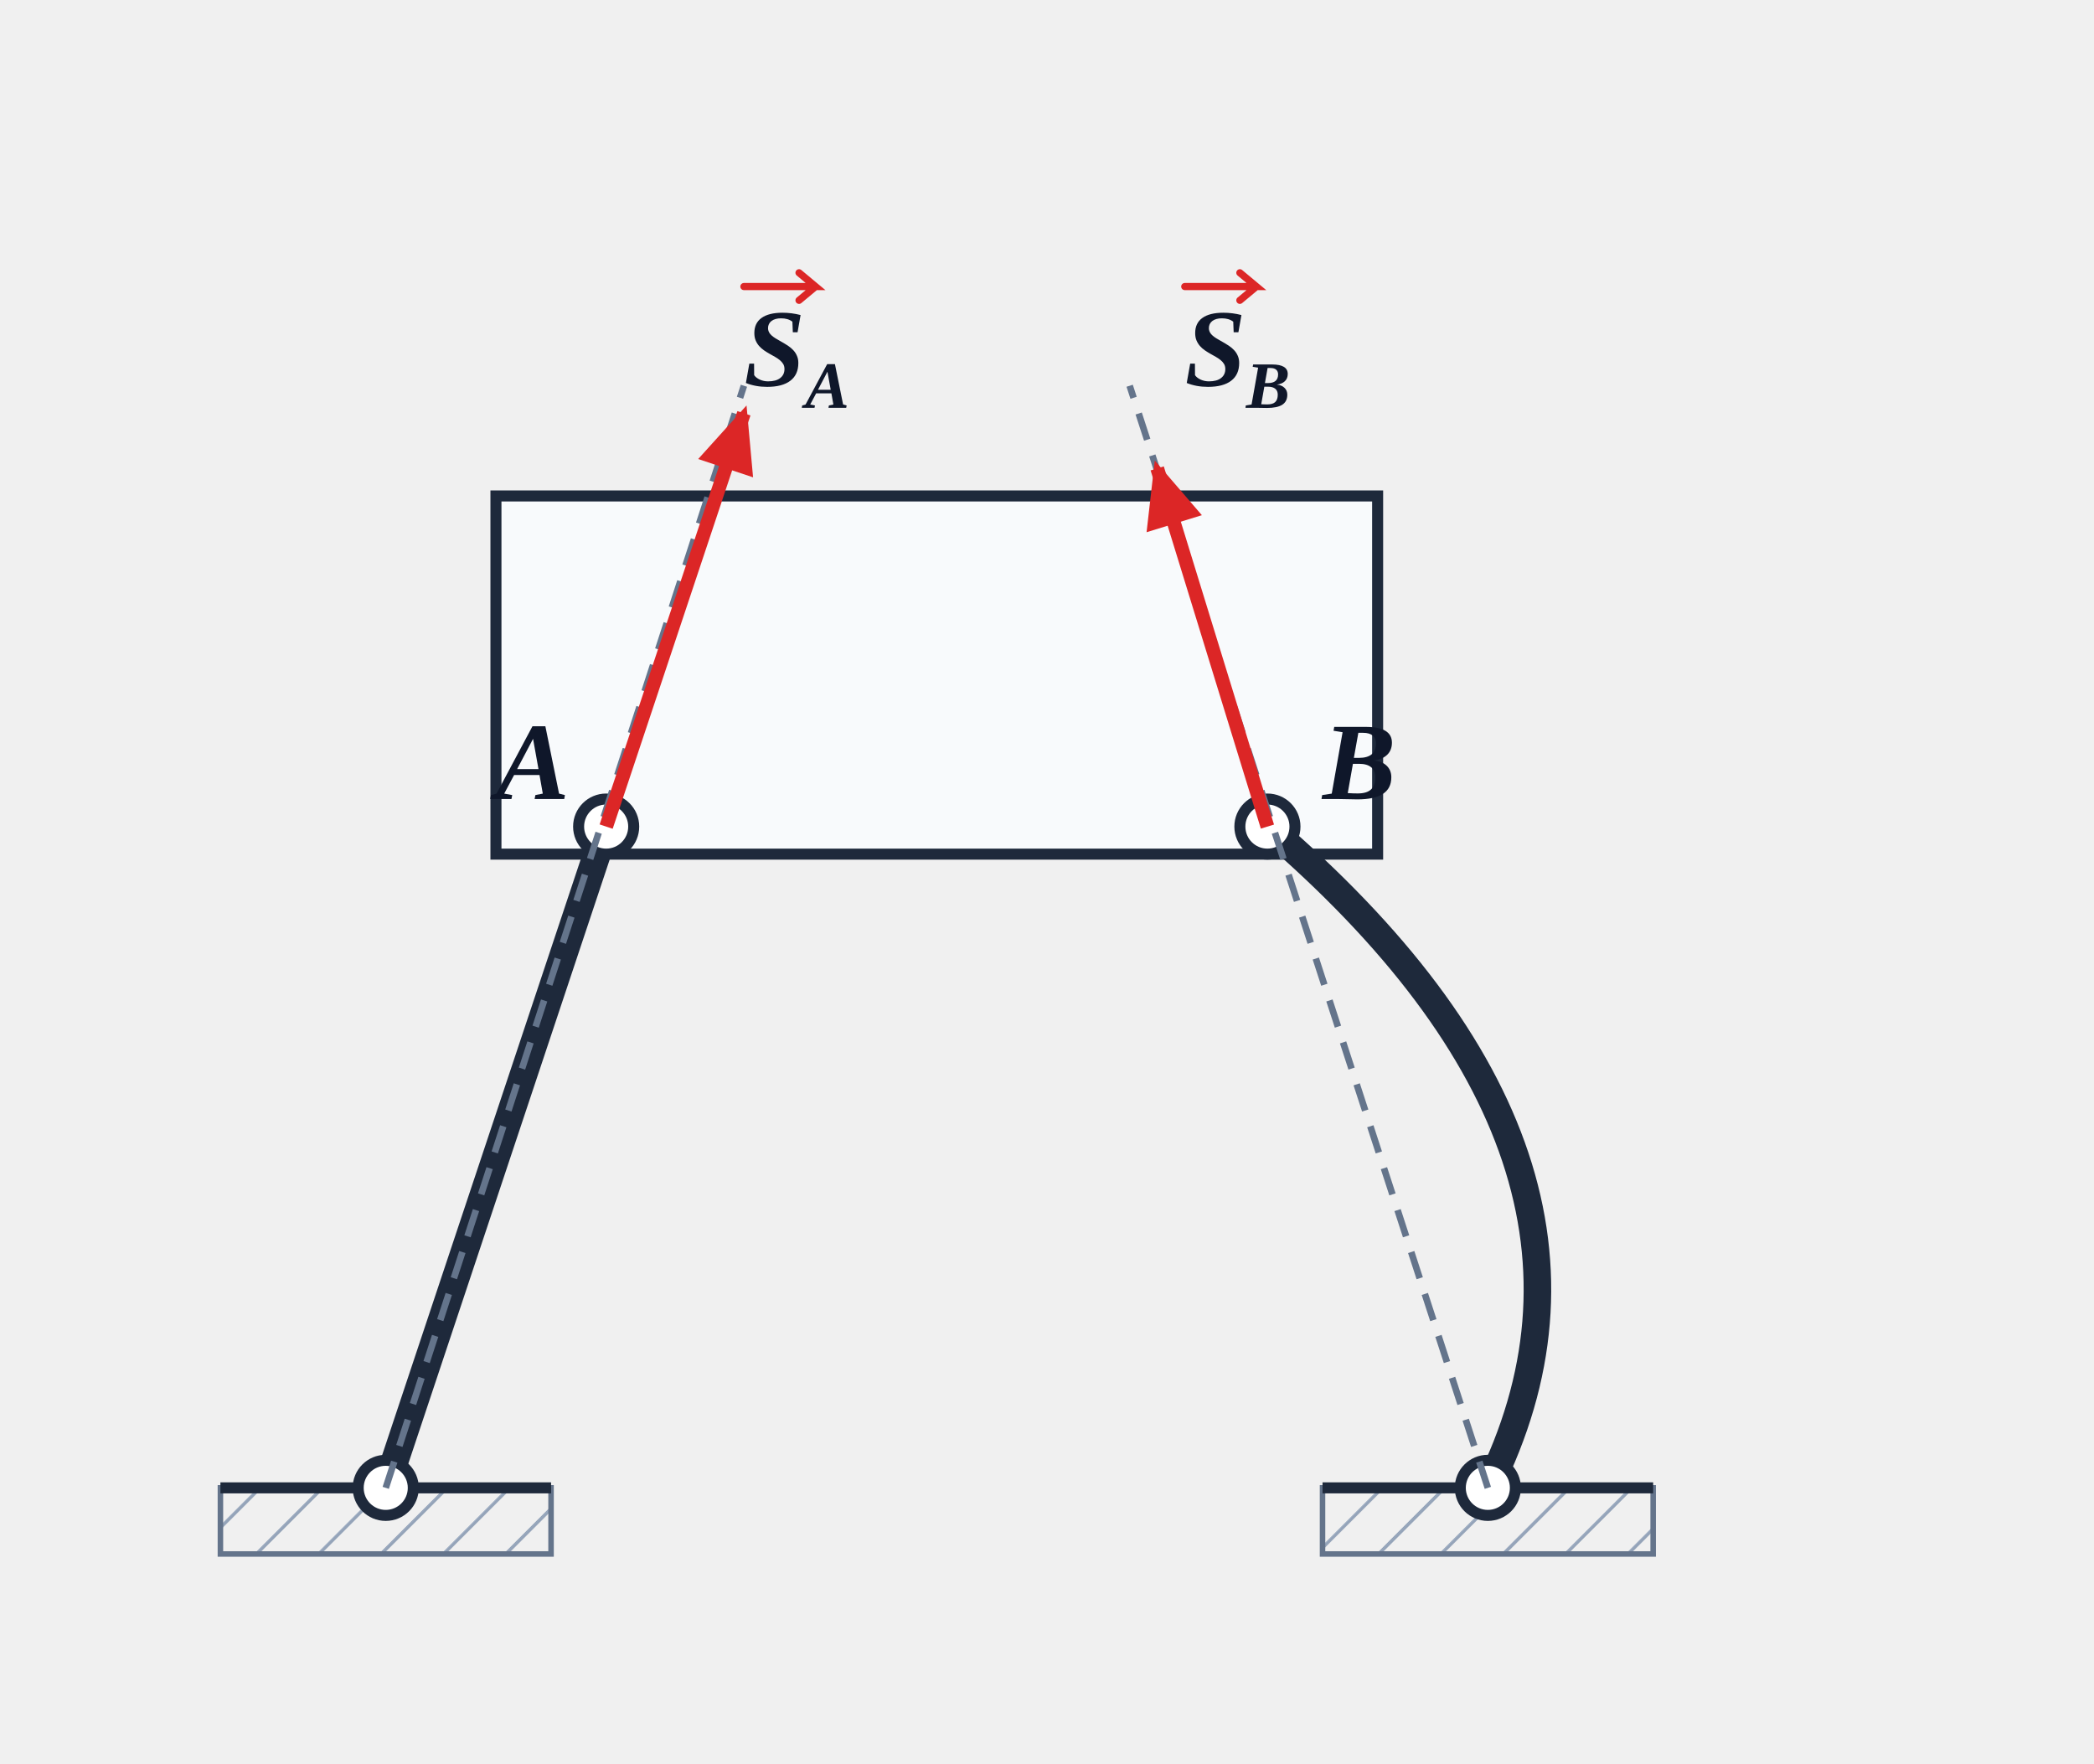
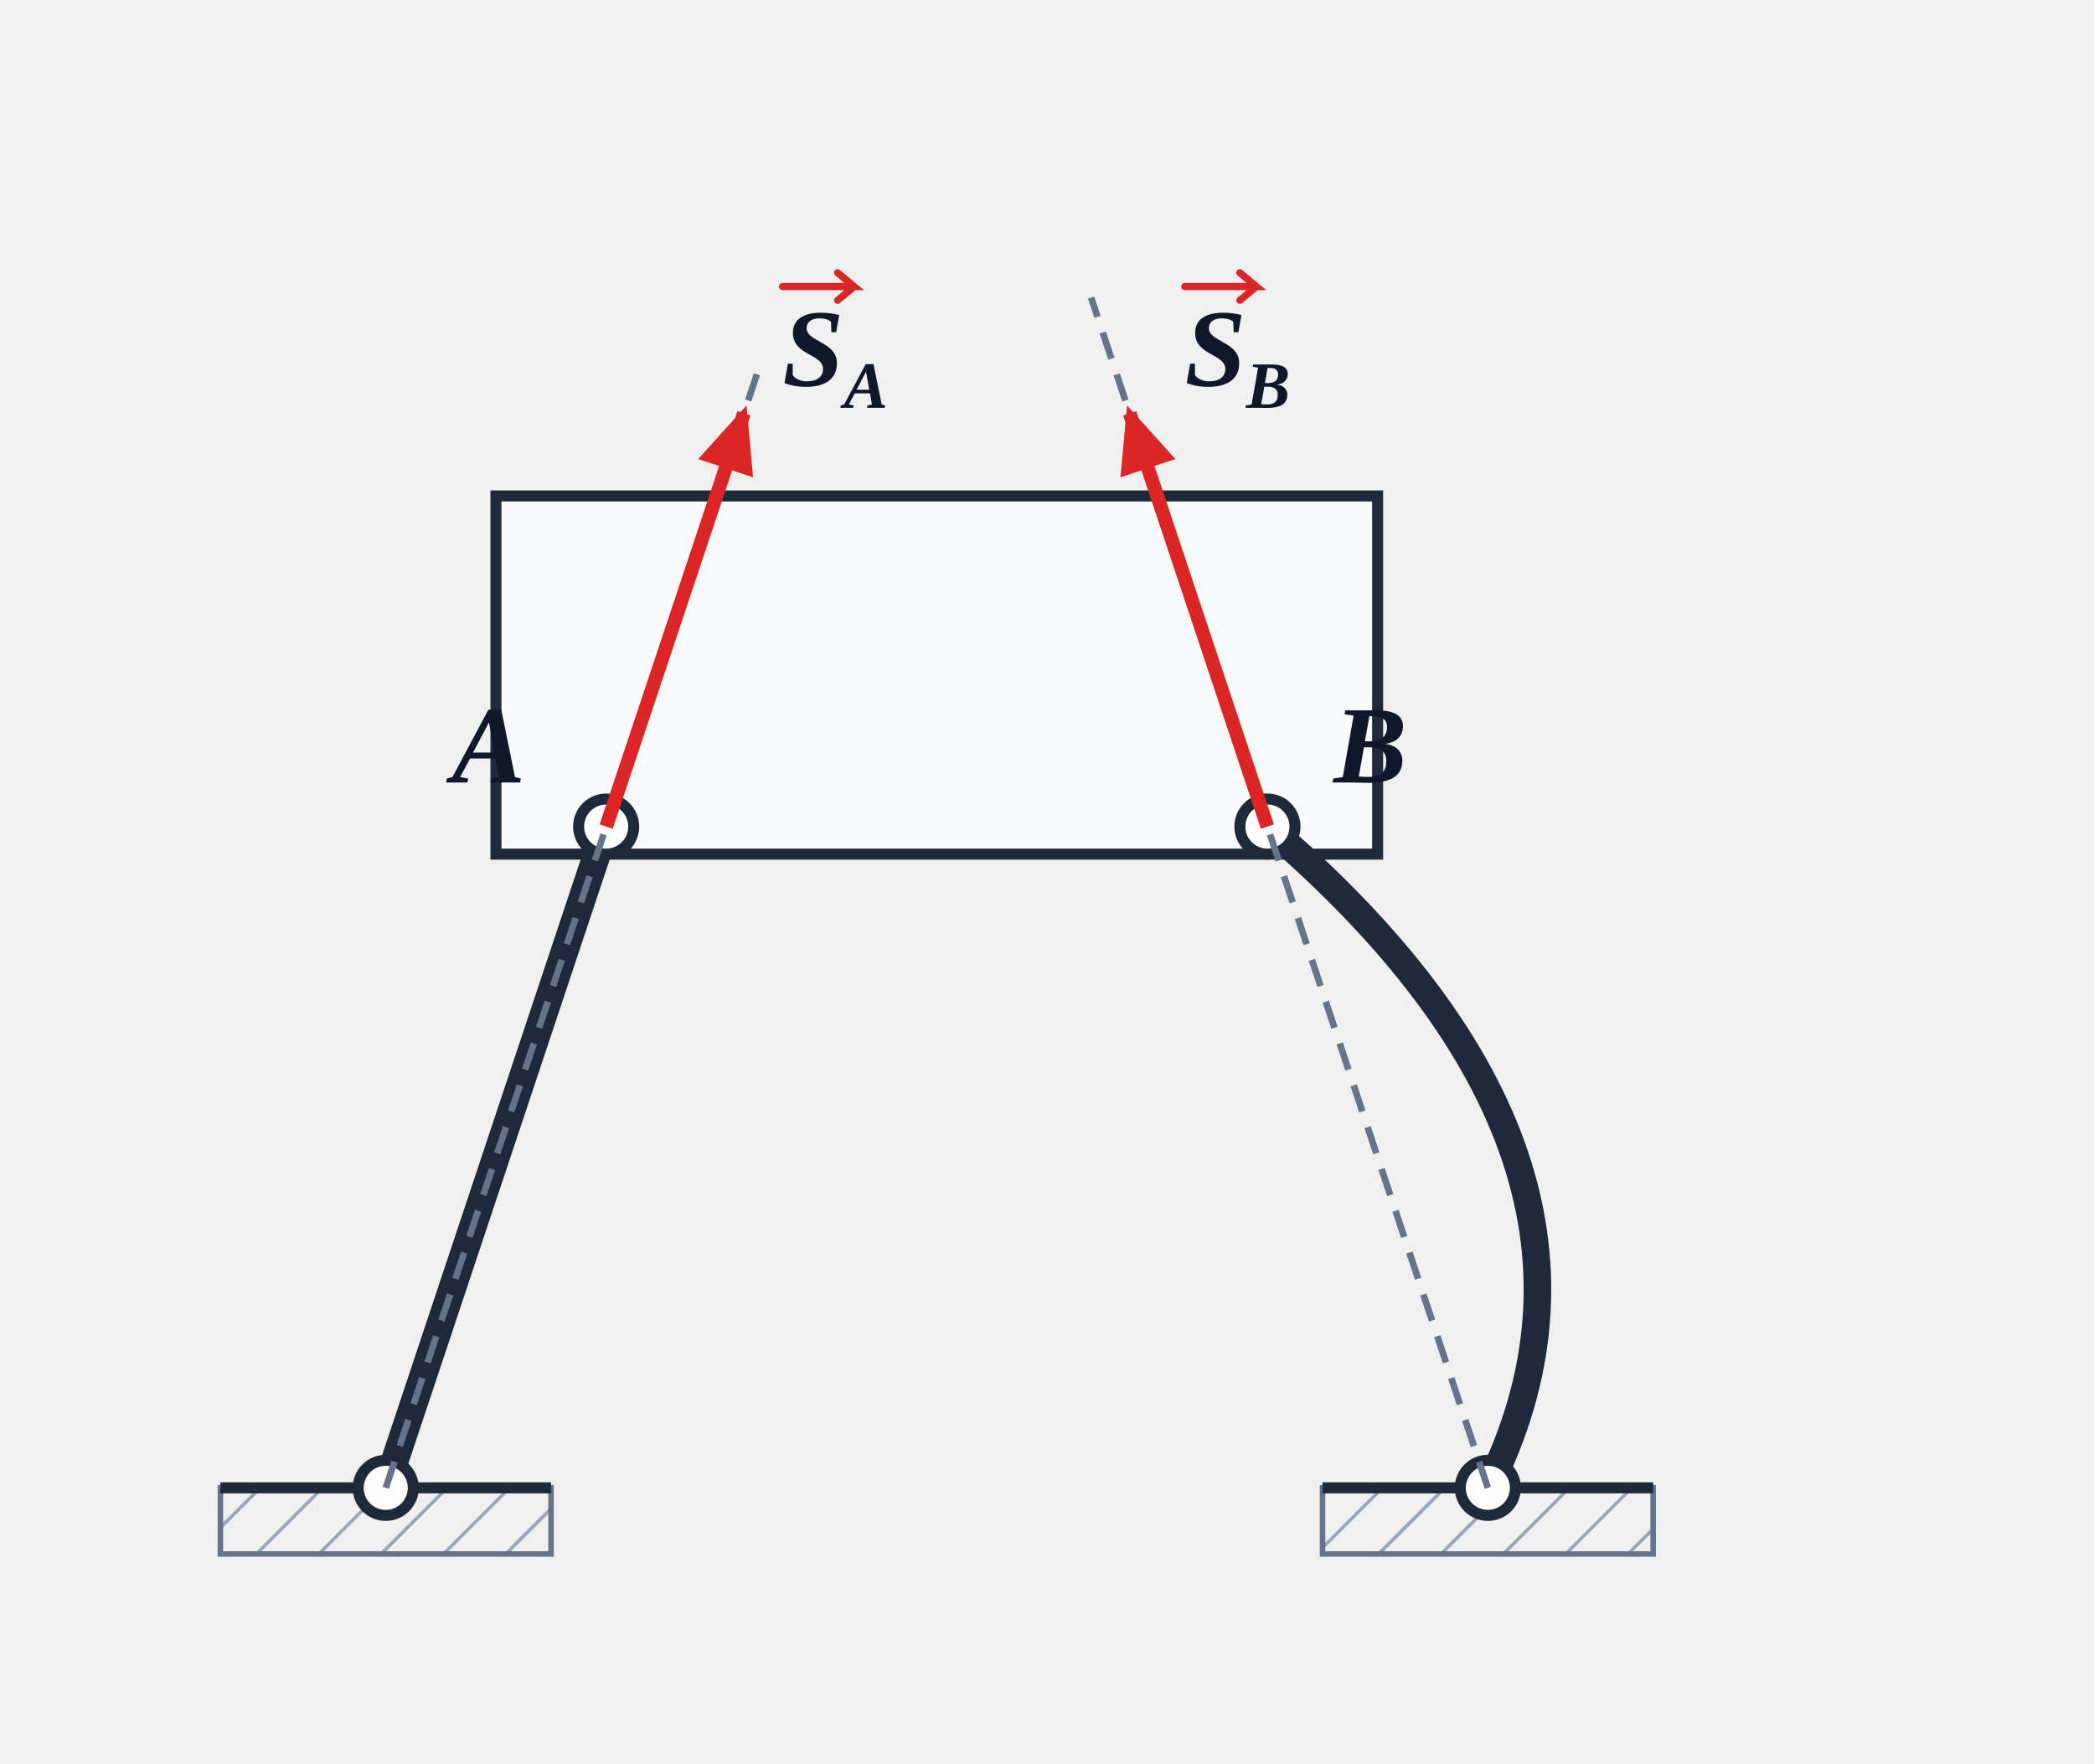
<svg xmlns="http://www.w3.org/2000/svg" viewBox="0 0 380 320" width="100%" height="100%">
  <defs>
    <marker id="arrow" viewBox="0 0 10 10" refX="7" refY="5" markerWidth="6" markerHeight="6" orient="auto-start-reverse">
      <path d="M 0 1.5 L 8 5 L 0 8.5 z" fill="#1e293b" />
    </marker>
    <marker id="arrow-blue" viewBox="0 0 10 10" refX="7" refY="5" markerWidth="6" markerHeight="6" orient="auto-start-reverse">
      <path d="M 0 1.5 L 8 5 L 0 8.5 z" fill="#2563eb" />
    </marker>
    <marker id="arrow-red" viewBox="0 0 10 10" refX="7" refY="5" markerWidth="6" markerHeight="6" orient="auto-start-reverse">
      <path d="M 0 1.5 L 8 5 L 0 8.5 z" fill="#dc2626" />
    </marker>
    <pattern id="hatch" width="8" height="8" patternTransform="rotate(45 0 0)" patternUnits="userSpaceOnUse">
      <line x1="0" y1="0" x2="0" y2="8" stroke="#94a3b8" stroke-width="1.2" />
    </pattern>
  </defs>
  <style>
    text { font-family: 'Times New Roman', 'Cambria Math', serif; }
    .lbl { font-size: 18px; font-style: italic; fill: #0f172a; }
    .lbl-bold { font-size: 20px; font-style: italic; font-weight: bold; fill: #0f172a; }
    .vec { stroke: #2563eb; stroke-width: 2.2; }
    .axis { stroke: #64748b; stroke-width: 1.2; stroke-dasharray: 5,3; }
    .solid { stroke: #1e293b; stroke-width: 1.8; fill: #f8fafc; }
  </style>
  <rect x="40" y="270" width="60" height="12" fill="url(#hatch)" stroke="#64748b" />
  <line x1="40" y1="270" x2="100" y2="270" stroke="#1e293b" stroke-width="2" />
  <rect x="240" y="270" width="60" height="12" fill="url(#hatch)" stroke="#64748b" />
  <line x1="240" y1="270" x2="300" y2="270" stroke="#1e293b" stroke-width="2" />
  <rect x="90" y="90" width="160" height="65" fill="#f8fafc" stroke="#1e293b" stroke-width="2" />
  <line x1="70" y1="270" x2="110" y2="150" stroke="#1e293b" stroke-width="5" stroke-linecap="round" />
  <circle cx="70" cy="270" r="5" fill="#ffffff" stroke="#1e293b" stroke-width="2" />
  <circle cx="110" cy="150" r="5" fill="#ffffff" stroke="#1e293b" stroke-width="2" />
-   <text x="90" y="145" class="lbl-bold">A</text>
+   <text x="82" y="142" class="lbl-bold">A</text>
  <path d="M 270 270 Q 300 210, 230 150" fill="none" stroke="#1e293b" stroke-width="5" stroke-linecap="round" />
  <circle cx="270" cy="270" r="5" fill="#ffffff" stroke="#1e293b" stroke-width="2" />
  <circle cx="230" cy="150" r="5" fill="#ffffff" stroke="#1e293b" stroke-width="2" />
-   <text x="240" y="145" class="lbl-bold">B</text>
-   <line x1="70" y1="270" x2="135" y2="70" class="axis" />
+   <text x="242" y="142" class="lbl-bold">B</text>
+   <line x1="70" y1="270" x2="138" y2="66" class="axis" />
  <line x1="110" y1="150" x2="135" y2="75" stroke="#dc2626" stroke-width="2.5" marker-end="url(#arrow-red)" />
  <g>
-     <text x="135" y="70" class="lbl-bold" fill="#dc2626">S<tspan font-size="12" dy="4">A</tspan>
+     <text x="142" y="70" class="lbl-bold" fill="#dc2626">S<tspan font-size="12" dy="4">A</tspan>
    </text>
-     <path d="M 135 52 h 13 l -3 -2.5 m 3 2.5 l -3 2.5" fill="none" stroke="#dc2626" stroke-width="1.3" stroke-linecap="round" />
+     <path d="M 142 52 h 13 l -3 -2.5 m 3 2.5 l -3 2.5" fill="none" stroke="#dc2626" stroke-width="1.3" stroke-linecap="round" />
  </g>
-   <line x1="270" y1="270" x2="205" y2="70" class="axis" />
-   <line x1="230" y1="150" x2="210" y2="85" stroke="#dc2626" stroke-width="2.5" marker-end="url(#arrow-red)" />
+   <line x1="270" y1="270" x2="198" y2="54" class="axis" />
+   <line x1="230" y1="150" x2="205" y2="75" stroke="#dc2626" stroke-width="2.5" marker-end="url(#arrow-red)" />
  <g>
    <text x="215" y="70" class="lbl-bold" fill="#dc2626">S<tspan font-size="12" dy="4">B</tspan>
    </text>
    <path d="M 215 52 h 13 l -3 -2.5 m 3 2.5 l -3 2.5" fill="none" stroke="#dc2626" stroke-width="1.3" stroke-linecap="round" />
  </g>
</svg>
